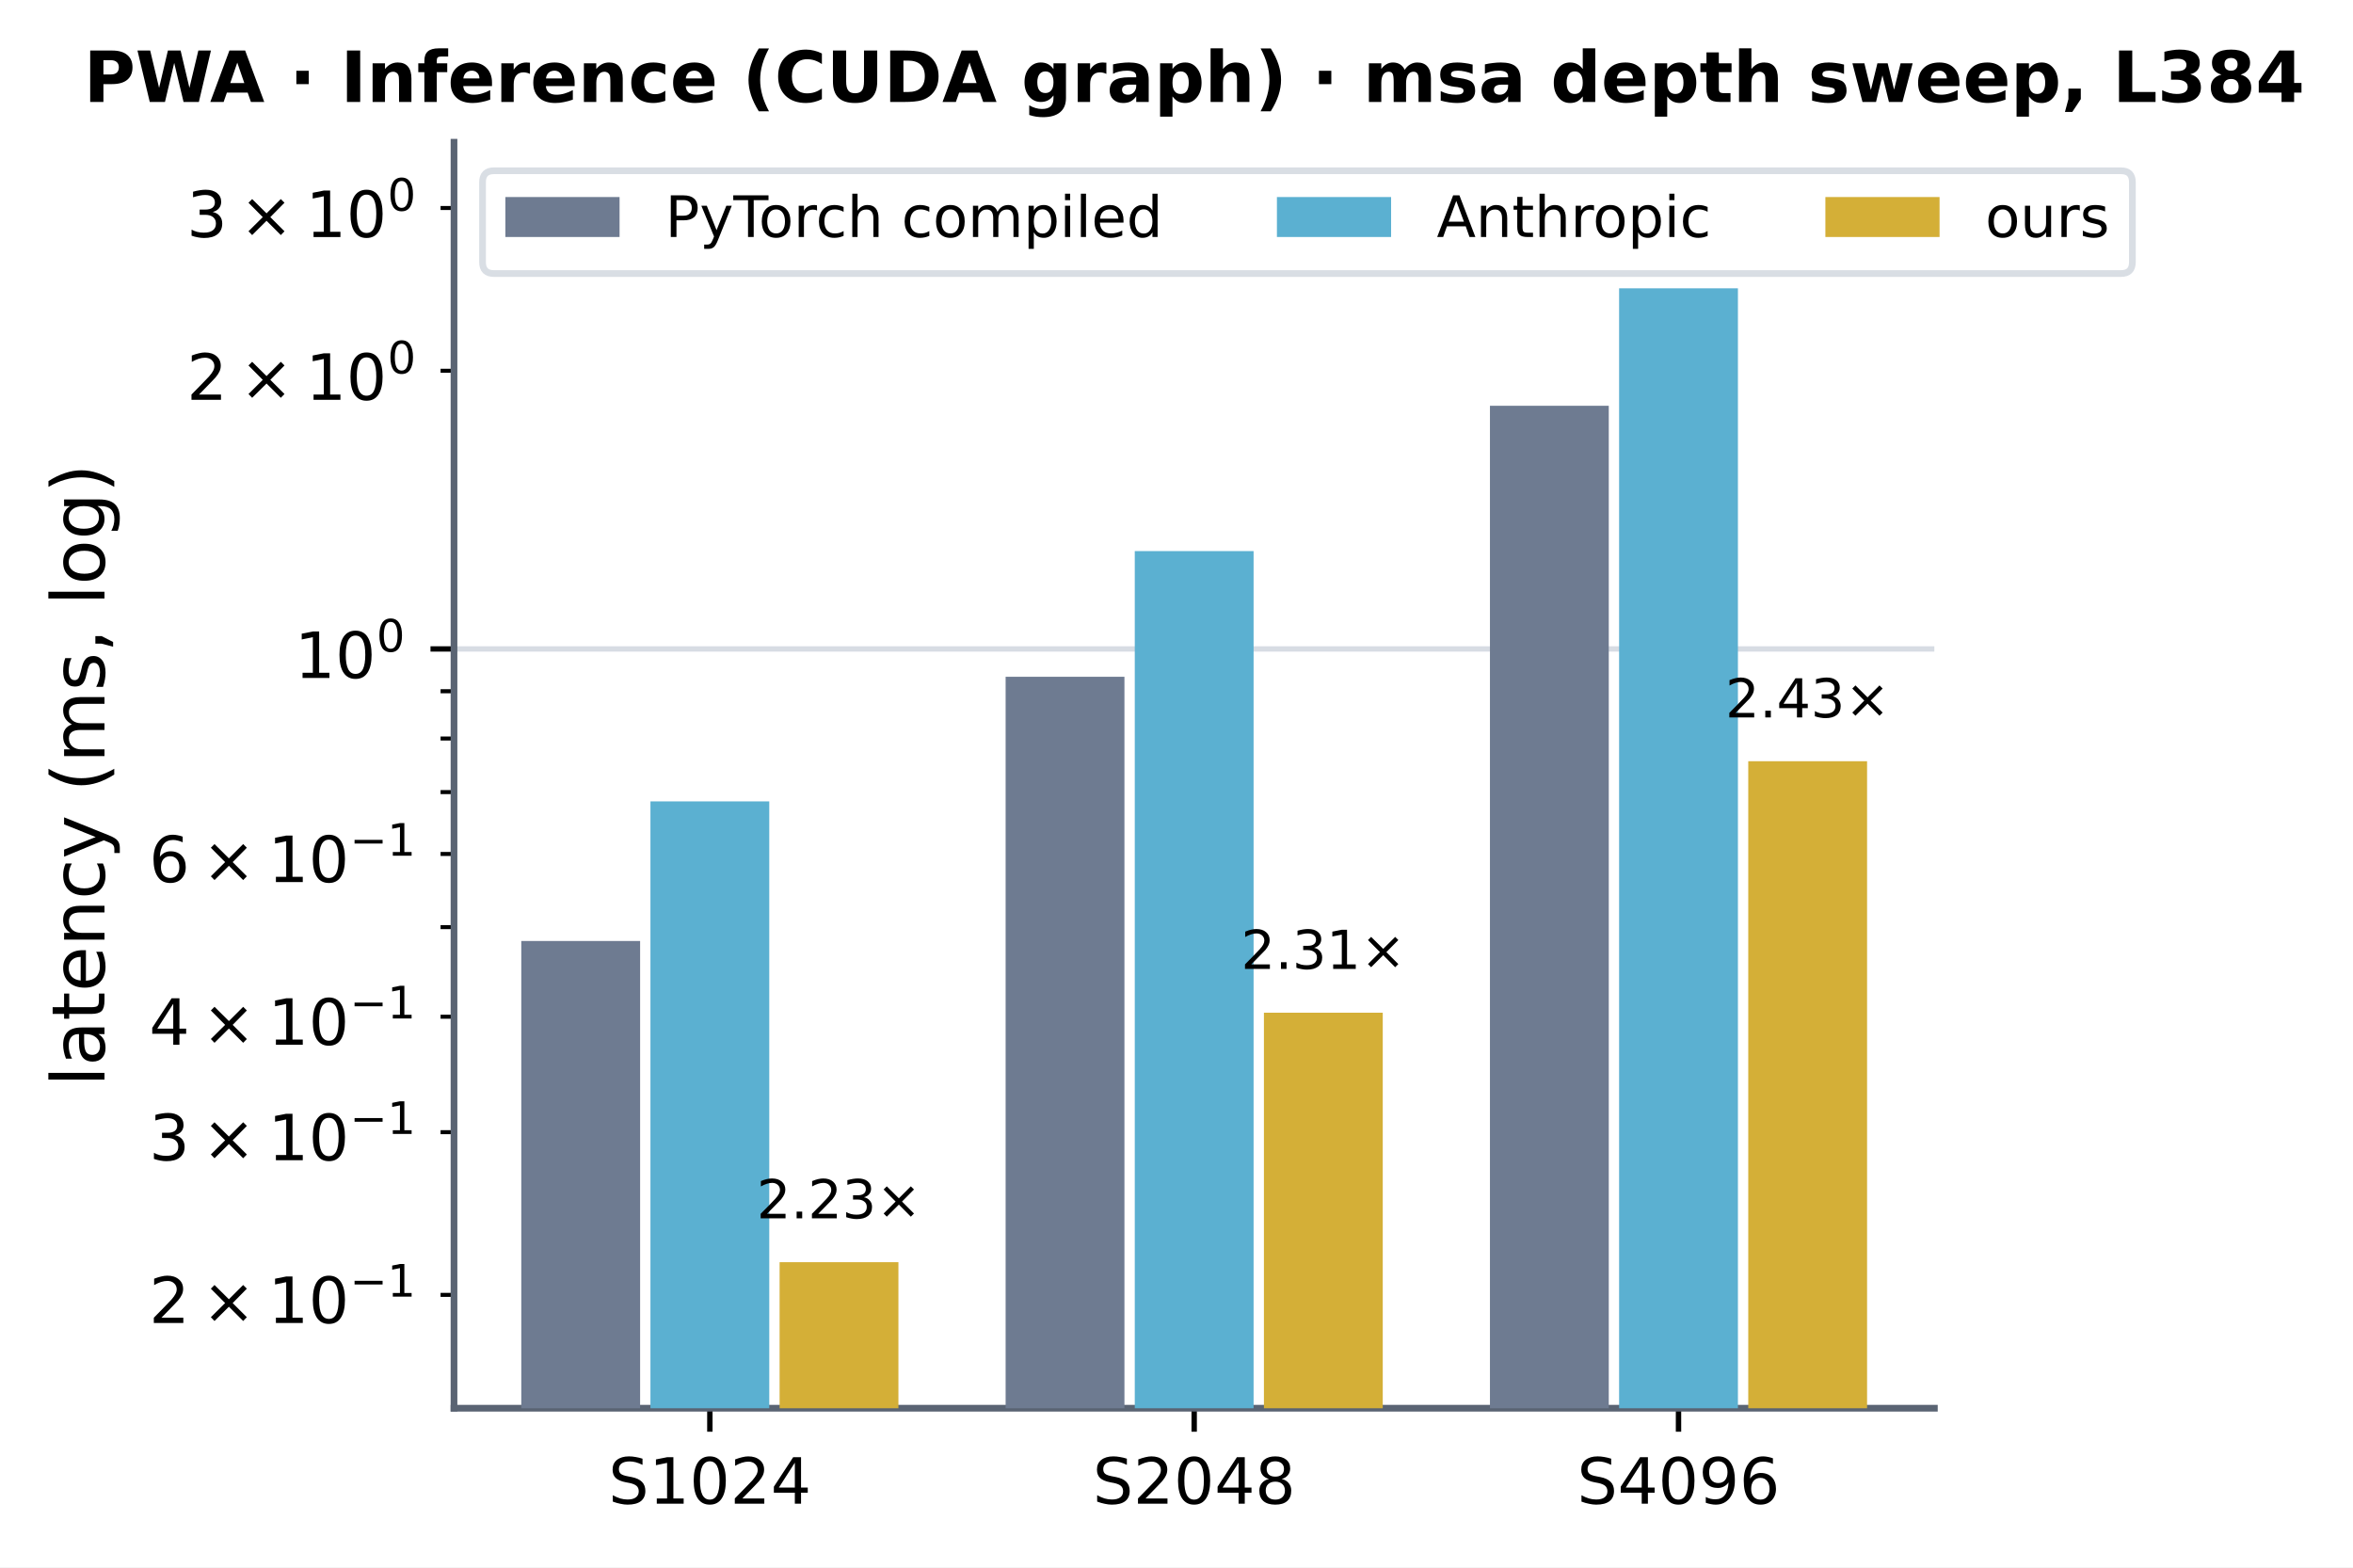
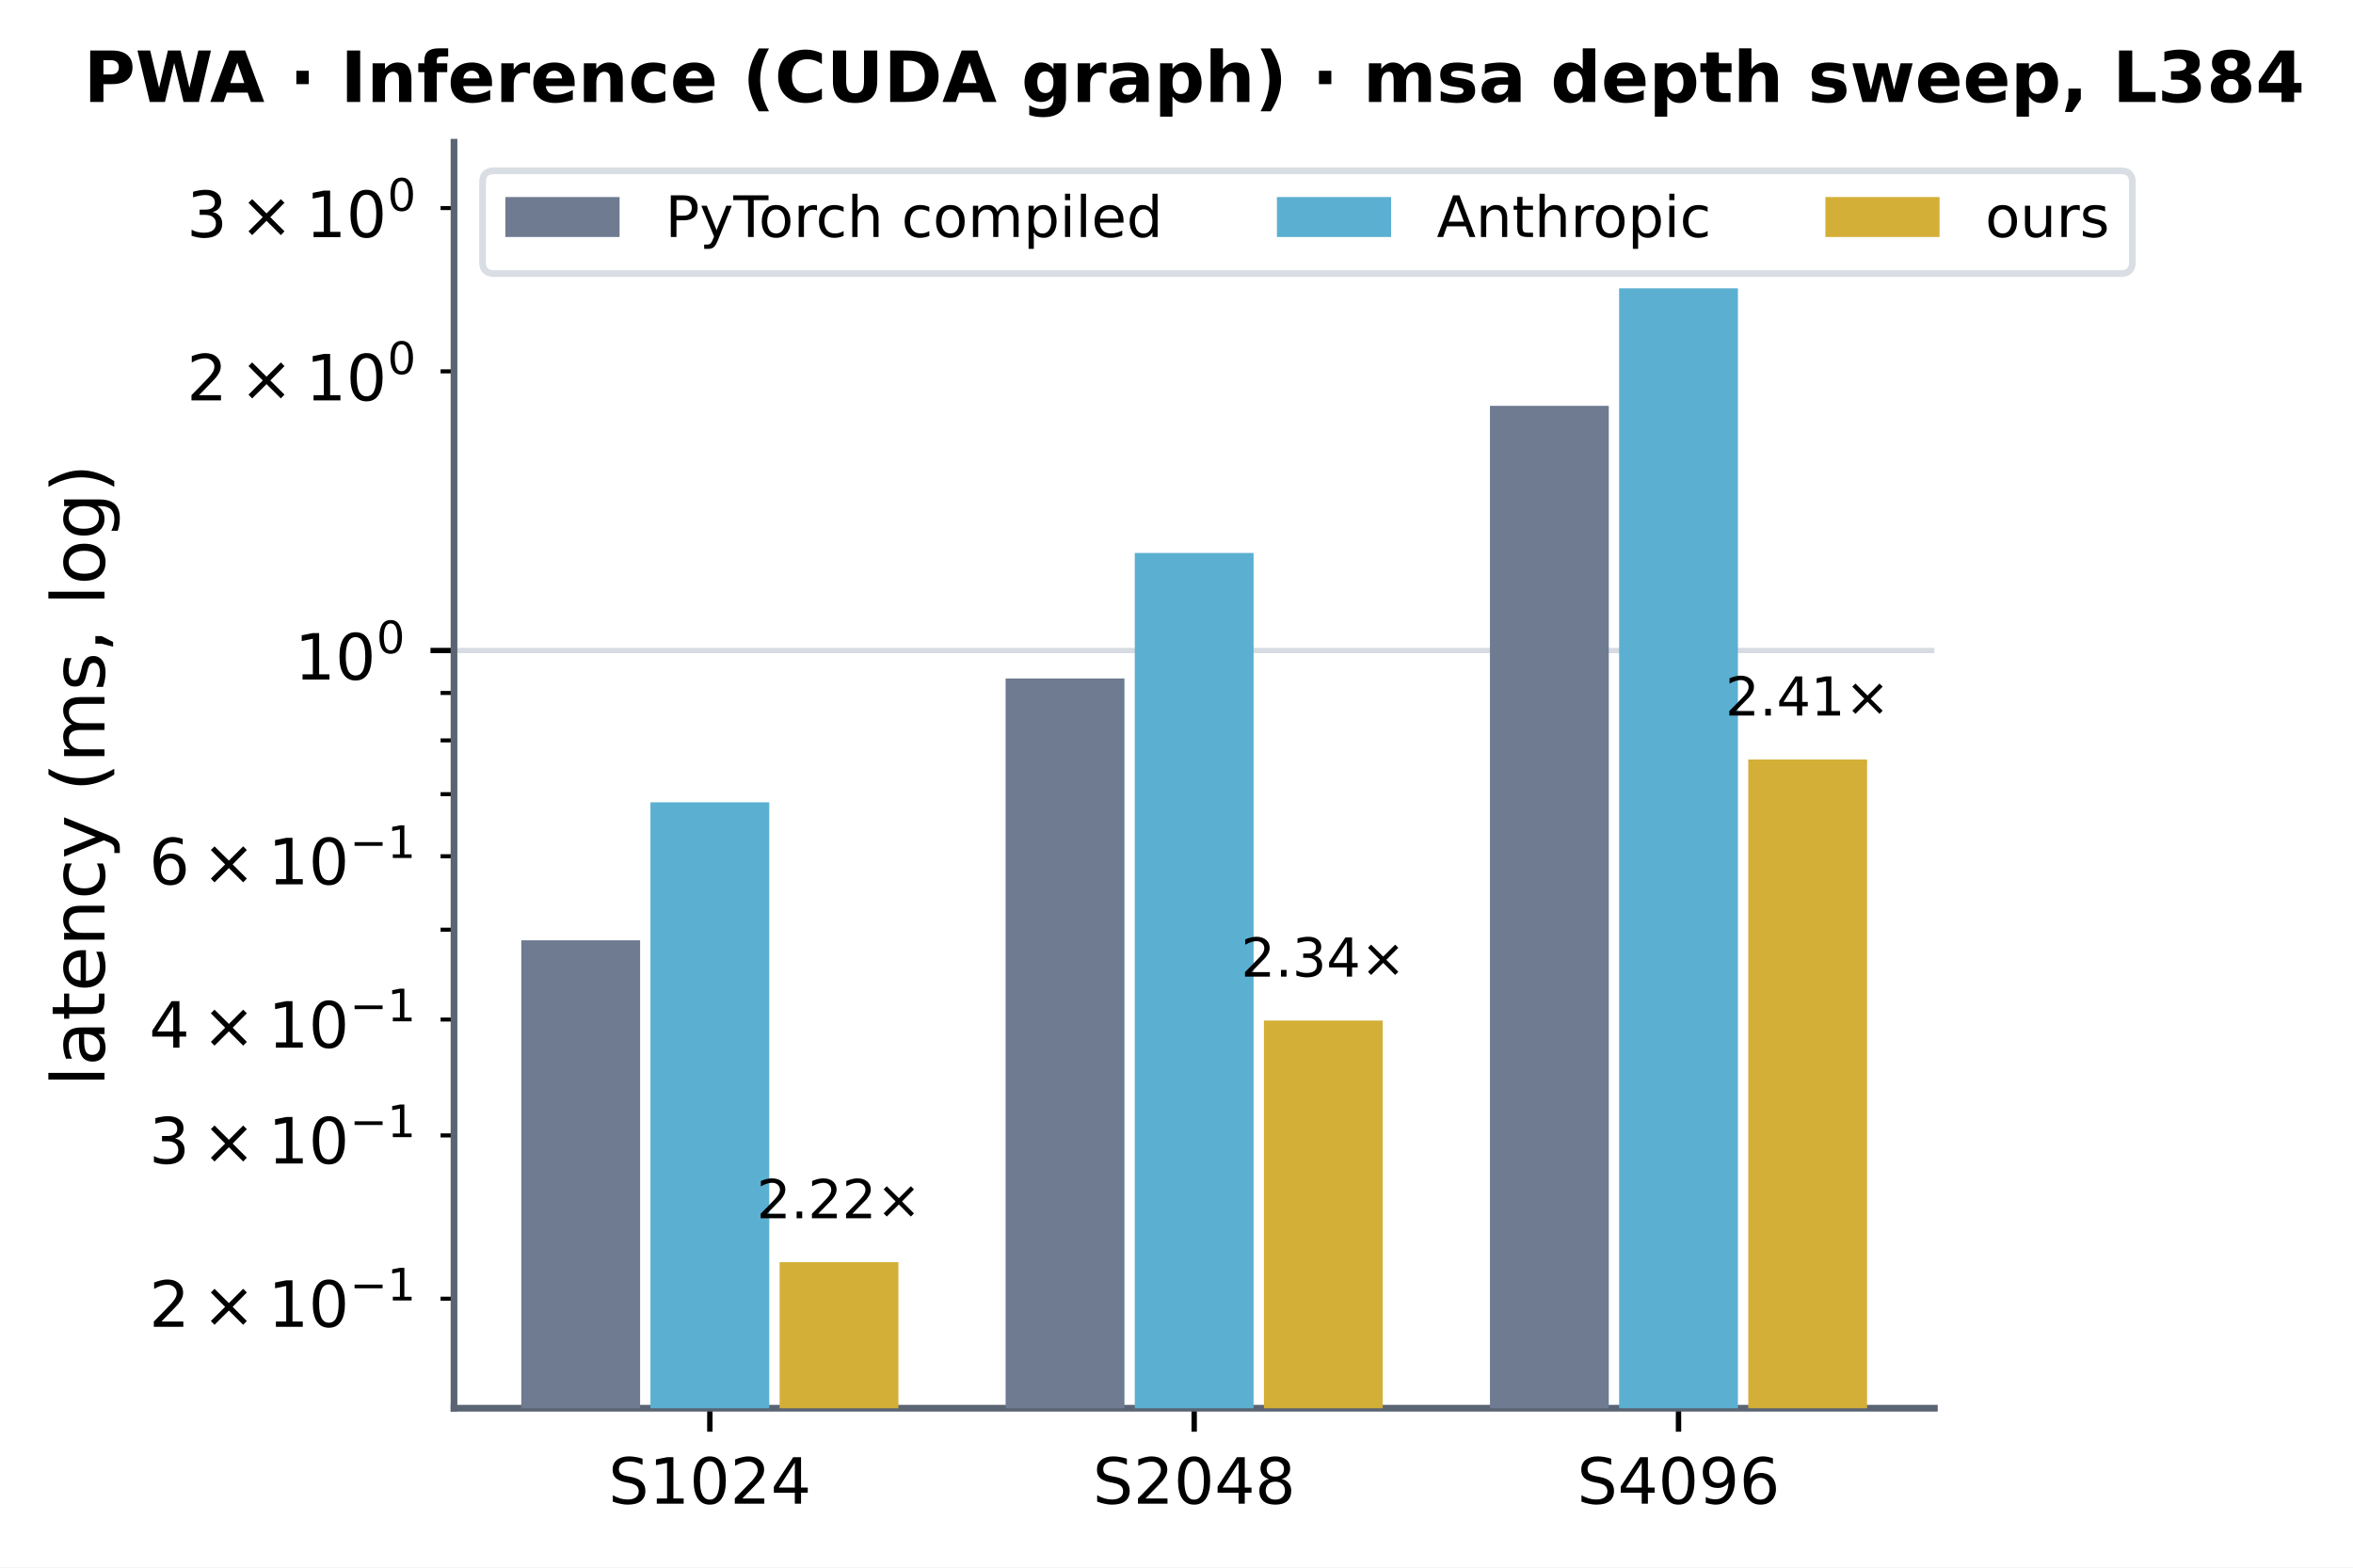
<svg xmlns="http://www.w3.org/2000/svg" xmlns:xlink="http://www.w3.org/1999/xlink" width="350.336pt" height="233.374pt" viewBox="0 0 350.336 233.374" version="1.1">
  <defs>
    <style type="text/css">*{stroke-linejoin: round; stroke-linecap: butt}</style>
  </defs>
  <g id="figure_1">
    <g id="patch_1">
      <path d="M 0 233.374  L 350.336 233.374  L 350.336 0  L 0 0  z " style="fill: #ffffff" />
    </g>
    <g id="axes_1">
      <g id="patch_2">
        <path d="M 67.596 209.674  L 288.006 209.674  L 288.006 21.178  L 67.596 21.178  z " style="fill: #ffffff" />
      </g>
      <g id="matplotlib.axis_1">
        <g id="xtick_1">
          <g id="line2d_1">
            <defs>
-               <path id="me239a6bd8e" d="M 0 0  L 0 3.5  " style="stroke: #000000; stroke-width: 0.8" />
+               <path id="m7a98d1807c" d="M 0 0  L 0 3.5  " style="stroke: #000000; stroke-width: 0.8" />
            </defs>
            <g>
-               <use xlink:href="#me239a6bd8e" x="105.69" y="209.674" style="stroke: #000000; stroke-width: 0.8" />
+               <use xlink:href="#m7a98d1807c" x="105.69" y="209.674" style="stroke: #000000; stroke-width: 0.8" />
            </g>
          </g>
          <g id="text_1">
            <text style="font-size: 9.5px; font-family: 'DejaVu Sans', 'Arial', 'Helvetica', sans-serif; text-anchor: middle" x="105.69" y="223.892" transform="rotate(-0 105.6898 223.8921)">S1024</text>
          </g>
        </g>
        <g id="xtick_2">
          <g id="line2d_2">
            <g>
-               <use xlink:href="#me239a6bd8e" x="177.801" y="209.674" style="stroke: #000000; stroke-width: 0.8" />
+               <use xlink:href="#m7a98d1807c" x="177.801" y="209.674" style="stroke: #000000; stroke-width: 0.8" />
            </g>
          </g>
          <g id="text_2">
            <text style="font-size: 9.5px; font-family: 'DejaVu Sans', 'Arial', 'Helvetica', sans-serif; text-anchor: middle" x="177.801" y="223.892" transform="rotate(-0 177.8009 223.8921)">S2048</text>
          </g>
        </g>
        <g id="xtick_3">
          <g id="line2d_3">
            <g>
-               <use xlink:href="#me239a6bd8e" x="249.912" y="209.674" style="stroke: #000000; stroke-width: 0.8" />
+               <use xlink:href="#m7a98d1807c" x="249.912" y="209.674" style="stroke: #000000; stroke-width: 0.8" />
            </g>
          </g>
          <g id="text_3">
            <text style="font-size: 9.5px; font-family: 'DejaVu Sans', 'Arial', 'Helvetica', sans-serif; text-anchor: middle" x="249.912" y="223.892" transform="rotate(-0 249.912 223.8921)">S4096</text>
          </g>
        </g>
      </g>
      <g id="matplotlib.axis_2">
        <g id="ytick_1">
          <g id="line2d_4">
-             <path d="M 67.596 96.623  L 288.006 96.623  " clip-path="url(#p5f04ed349a)" style="fill: none; stroke: #d7dce3; stroke-width: 0.8; stroke-linecap: square" />
+             <path d="M 67.596 96.857  L 288.006 96.857  " clip-path="url(#pc6cd92fddd)" style="fill: none; stroke: #d7dce3; stroke-width: 0.8; stroke-linecap: square" />
          </g>
          <g id="line2d_5">
            <defs>
-               <path id="mefe7438e33" d="M 0 0  L -3.5 0  " style="stroke: #000000; stroke-width: 0.8" />
+               <path id="m8d195cfb07" d="M 0 0  L -3.5 0  " style="stroke: #000000; stroke-width: 0.8" />
            </defs>
            <g>
-               <use xlink:href="#mefe7438e33" x="67.596" y="96.623" style="stroke: #000000; stroke-width: 0.8" />
+               <use xlink:href="#m8d195cfb07" x="67.596" y="96.857" style="stroke: #000000; stroke-width: 0.8" />
            </g>
          </g>
          <g id="text_4">
-             <g transform="translate(43.87586 101.0877)">
+             <g transform="translate(43.87586 101.3222)">
              <text>
                <tspan x="0" y="-0.144" style="font-size: 9.5px; font-family: 'DejaVu Sans'">1</tspan>
                <tspan x="6.044" y="-0.144" style="font-size: 9.5px; font-family: 'DejaVu Sans'">0</tspan>
                <tspan x="12.179" y="-4.067" style="font-size: 6.65px; font-family: 'DejaVu Sans'">0</tspan>
              </text>
            </g>
          </g>
        </g>
        <g id="ytick_2">
          <g id="line2d_6">
            <defs>
-               <path id="m18fee569e6" d="M 0 0  L -2 0  " style="stroke: #000000; stroke-width: 0.6" />
+               <path id="m95f6b7a5e4" d="M 0 0  L -2 0  " style="stroke: #000000; stroke-width: 0.6" />
            </defs>
            <g>
-               <use xlink:href="#m18fee569e6" x="67.596" y="192.8" style="stroke: #000000; stroke-width: 0.6" />
+               <use xlink:href="#m95f6b7a5e4" x="67.596" y="193.367" style="stroke: #000000; stroke-width: 0.6" />
            </g>
          </g>
          <g id="text_5">
-             <g transform="translate(22.20086 197.2174)">
+             <g transform="translate(22.20086 197.7844)">
              <text>
                <tspan x="0" y="-0.231" style="font-size: 9.5px; font-family: 'DejaVu Sans'">2</tspan>
                <tspan x="7.895" y="-0.231" style="font-size: 9.5px; font-family: 'DejaVu Sans'">×</tspan>
                <tspan x="17.706" y="-0.231" style="font-size: 9.5px; font-family: 'DejaVu Sans'">1</tspan>
                <tspan x="23.75" y="-0.231" style="font-size: 9.5px; font-family: 'DejaVu Sans'">0</tspan>
                <tspan x="29.885" y="-4.155" style="font-size: 6.65px; font-family: 'DejaVu Sans'">−</tspan>
                <tspan x="35.457" y="-4.155" style="font-size: 6.65px; font-family: 'DejaVu Sans'">1</tspan>
              </text>
            </g>
          </g>
        </g>
        <g id="ytick_3">
          <g id="line2d_7">
            <g>
-               <use xlink:href="#m18fee569e6" x="67.596" y="168.57" style="stroke: #000000; stroke-width: 0.6" />
+               <use xlink:href="#m95f6b7a5e4" x="67.596" y="169.053" style="stroke: #000000; stroke-width: 0.6" />
            </g>
          </g>
          <g id="text_6">
-             <g transform="translate(22.20086 172.9875)">
+             <g transform="translate(22.20086 173.4707)">
              <text>
                <tspan x="0" y="-0.231" style="font-size: 9.5px; font-family: 'DejaVu Sans'">3</tspan>
                <tspan x="7.895" y="-0.231" style="font-size: 9.5px; font-family: 'DejaVu Sans'">×</tspan>
                <tspan x="17.706" y="-0.231" style="font-size: 9.5px; font-family: 'DejaVu Sans'">1</tspan>
                <tspan x="23.75" y="-0.231" style="font-size: 9.5px; font-family: 'DejaVu Sans'">0</tspan>
                <tspan x="29.885" y="-4.155" style="font-size: 6.65px; font-family: 'DejaVu Sans'">−</tspan>
                <tspan x="35.457" y="-4.155" style="font-size: 6.65px; font-family: 'DejaVu Sans'">1</tspan>
              </text>
            </g>
          </g>
        </g>
        <g id="ytick_4">
          <g id="line2d_8">
            <g>
-               <use xlink:href="#m18fee569e6" x="67.596" y="151.379" style="stroke: #000000; stroke-width: 0.6" />
+               <use xlink:href="#m95f6b7a5e4" x="67.596" y="151.802" style="stroke: #000000; stroke-width: 0.6" />
            </g>
          </g>
          <g id="text_7">
-             <g transform="translate(22.20086 155.7961)">
+             <g transform="translate(22.20086 156.2199)">
              <text>
                <tspan x="0" y="-0.231" style="font-size: 9.5px; font-family: 'DejaVu Sans'">4</tspan>
                <tspan x="7.895" y="-0.231" style="font-size: 9.5px; font-family: 'DejaVu Sans'">×</tspan>
                <tspan x="17.706" y="-0.231" style="font-size: 9.5px; font-family: 'DejaVu Sans'">1</tspan>
                <tspan x="23.75" y="-0.231" style="font-size: 9.5px; font-family: 'DejaVu Sans'">0</tspan>
                <tspan x="29.885" y="-4.155" style="font-size: 6.65px; font-family: 'DejaVu Sans'">−</tspan>
                <tspan x="35.457" y="-4.155" style="font-size: 6.65px; font-family: 'DejaVu Sans'">1</tspan>
              </text>
            </g>
          </g>
        </g>
        <g id="ytick_5">
          <g id="line2d_9">
            <g>
-               <use xlink:href="#m18fee569e6" x="67.596" y="138.044" style="stroke: #000000; stroke-width: 0.6" />
+               <use xlink:href="#m95f6b7a5e4" x="67.596" y="138.422" style="stroke: #000000; stroke-width: 0.6" />
            </g>
          </g>
        </g>
        <g id="ytick_6">
          <g id="line2d_10">
            <g>
-               <use xlink:href="#m18fee569e6" x="67.596" y="127.149" style="stroke: #000000; stroke-width: 0.6" />
+               <use xlink:href="#m95f6b7a5e4" x="67.596" y="127.489" style="stroke: #000000; stroke-width: 0.6" />
            </g>
          </g>
          <g id="text_8">
-             <g transform="translate(22.20086 131.5663)">
+             <g transform="translate(22.20086 131.9063)">
              <text>
                <tspan x="0" y="-0.231" style="font-size: 9.5px; font-family: 'DejaVu Sans'">6</tspan>
                <tspan x="7.895" y="-0.231" style="font-size: 9.5px; font-family: 'DejaVu Sans'">×</tspan>
                <tspan x="17.706" y="-0.231" style="font-size: 9.5px; font-family: 'DejaVu Sans'">1</tspan>
                <tspan x="23.75" y="-0.231" style="font-size: 9.5px; font-family: 'DejaVu Sans'">0</tspan>
                <tspan x="29.885" y="-4.155" style="font-size: 6.65px; font-family: 'DejaVu Sans'">−</tspan>
                <tspan x="35.457" y="-4.155" style="font-size: 6.65px; font-family: 'DejaVu Sans'">1</tspan>
              </text>
            </g>
          </g>
        </g>
        <g id="ytick_7">
          <g id="line2d_11">
            <g>
-               <use xlink:href="#m18fee569e6" x="67.596" y="117.937" style="stroke: #000000; stroke-width: 0.6" />
+               <use xlink:href="#m95f6b7a5e4" x="67.596" y="118.245" style="stroke: #000000; stroke-width: 0.6" />
            </g>
          </g>
        </g>
        <g id="ytick_8">
          <g id="line2d_12">
            <g>
-               <use xlink:href="#m18fee569e6" x="67.596" y="109.957" style="stroke: #000000; stroke-width: 0.6" />
+               <use xlink:href="#m95f6b7a5e4" x="67.596" y="110.238" style="stroke: #000000; stroke-width: 0.6" />
            </g>
          </g>
        </g>
        <g id="ytick_9">
          <g id="line2d_13">
            <g>
-               <use xlink:href="#m18fee569e6" x="67.596" y="102.919" style="stroke: #000000; stroke-width: 0.6" />
+               <use xlink:href="#m95f6b7a5e4" x="67.596" y="103.175" style="stroke: #000000; stroke-width: 0.6" />
            </g>
          </g>
        </g>
        <g id="ytick_10">
          <g id="line2d_14">
            <g>
-               <use xlink:href="#m18fee569e6" x="67.596" y="55.201" style="stroke: #000000; stroke-width: 0.6" />
+               <use xlink:href="#m95f6b7a5e4" x="67.596" y="55.293" style="stroke: #000000; stroke-width: 0.6" />
            </g>
          </g>
          <g id="text_9">
-             <g transform="translate(27.80586 59.66645)">
+             <g transform="translate(27.80586 59.7577)">
              <text>
                <tspan x="0" y="-0.144" style="font-size: 9.5px; font-family: 'DejaVu Sans'">2</tspan>
                <tspan x="7.895" y="-0.144" style="font-size: 9.5px; font-family: 'DejaVu Sans'">×</tspan>
                <tspan x="17.706" y="-0.144" style="font-size: 9.5px; font-family: 'DejaVu Sans'">1</tspan>
                <tspan x="23.75" y="-0.144" style="font-size: 9.5px; font-family: 'DejaVu Sans'">0</tspan>
                <tspan x="29.885" y="-4.067" style="font-size: 6.65px; font-family: 'DejaVu Sans'">0</tspan>
              </text>
            </g>
          </g>
        </g>
        <g id="ytick_11">
          <g id="line2d_15">
            <g>
-               <use xlink:href="#m18fee569e6" x="67.596" y="30.972" style="stroke: #000000; stroke-width: 0.6" />
+               <use xlink:href="#m95f6b7a5e4" x="67.596" y="30.979" style="stroke: #000000; stroke-width: 0.6" />
            </g>
          </g>
          <g id="text_10">
-             <g transform="translate(27.80586 35.43657)">
+             <g transform="translate(27.80586 35.44404)">
              <text>
                <tspan x="0" y="-0.144" style="font-size: 9.5px; font-family: 'DejaVu Sans'">3</tspan>
                <tspan x="7.895" y="-0.144" style="font-size: 9.5px; font-family: 'DejaVu Sans'">×</tspan>
                <tspan x="17.706" y="-0.144" style="font-size: 9.5px; font-family: 'DejaVu Sans'">1</tspan>
                <tspan x="23.75" y="-0.144" style="font-size: 9.5px; font-family: 'DejaVu Sans'">0</tspan>
                <tspan x="29.885" y="-4.067" style="font-size: 6.65px; font-family: 'DejaVu Sans'">0</tspan>
              </text>
            </g>
          </g>
        </g>
        <g id="text_11">
          <text style="font-size: 11px; font-family: 'DejaVu Sans', 'Arial', 'Helvetica', sans-serif; text-anchor: middle" x="15.558" y="115.426" transform="rotate(-90 15.55828 115.4264)">latency (ms, log)</text>
        </g>
      </g>
      <g id="patch_3">
        <path d="M 67.596 209.674  L 67.596 21.178  " style="fill: none; stroke: #5a6473; stroke-linejoin: miter; stroke-linecap: square" />
      </g>
      <g id="patch_4">
        <path d="M 67.596 209.674  L 288.006 209.674  " style="fill: none; stroke: #5a6473; stroke-linejoin: miter; stroke-linecap: square" />
      </g>
      <g id="patch_5">
-         <path d="M 77.614 137695.066  L 95.306 137695.066  L 95.306 140.111  L 77.614 140.111  z " clip-path="url(#p5f04ed349a)" style="fill: #6e7b91" />
+         <path d="M 77.614 138171.049  L 95.306 138171.049  L 95.306 140.001  L 77.614 140.001  z " clip-path="url(#pc6cd92fddd)" style="fill: #6e7b91" />
      </g>
      <g id="patch_6">
-         <path d="M 149.726 137695.066  L 167.417 137695.066  L 167.417 100.767  L 149.726 100.767  z " clip-path="url(#p5f04ed349a)" style="fill: #6e7b91" />
+         <path d="M 149.726 138171.049  L 167.417 138171.049  L 167.417 101.016  L 149.726 101.016  z " clip-path="url(#pc6cd92fddd)" style="fill: #6e7b91" />
      </g>
      <g id="patch_7">
-         <path d="M 221.837 137695.066  L 239.528 137695.066  L 239.528 60.412  L 221.837 60.412  z " clip-path="url(#p5f04ed349a)" style="fill: #6e7b91" />
+         <path d="M 221.837 138171.049  L 239.528 138171.049  L 239.528 60.423  L 221.837 60.423  z " clip-path="url(#pc6cd92fddd)" style="fill: #6e7b91" />
      </g>
      <g id="patch_8">
-         <path d="M 96.844 137695.066  L 114.535 137695.066  L 114.535 119.319  L 96.844 119.319  z " clip-path="url(#p5f04ed349a)" style="fill: #5bb0d1" />
+         <path d="M 96.844 138171.049  L 114.535 138171.049  L 114.535 119.457  L 96.844 119.457  z " clip-path="url(#pc6cd92fddd)" style="fill: #5bb0d1" />
      </g>
      <g id="patch_9">
-         <path d="M 168.955 137695.066  L 186.646 137695.066  L 186.646 82.058  L 168.955 82.058  z " clip-path="url(#p5f04ed349a)" style="fill: #5bb0d1" />
+         <path d="M 168.955 138171.049  L 186.646 138171.049  L 186.646 82.336  L 168.955 82.336  z " clip-path="url(#pc6cd92fddd)" style="fill: #5bb0d1" />
      </g>
      <g id="patch_10">
-         <path d="M 241.066 137695.066  L 258.758 137695.066  L 258.758 42.928  L 241.066 42.928  z " clip-path="url(#p5f04ed349a)" style="fill: #5bb0d1" />
+         <path d="M 241.066 138171.049  L 258.758 138171.049  L 258.758 42.928  L 241.066 42.928  z " clip-path="url(#pc6cd92fddd)" style="fill: #5bb0d1" />
      </g>
      <g id="patch_11">
-         <path d="M 116.074 137695.066  L 133.765 137695.066  L 133.765 187.925  L 116.074 187.925  z " clip-path="url(#p5f04ed349a)" style="fill: #d4af37" />
+         <path d="M 116.074 138171.049  L 133.765 138171.049  L 133.765 187.925  L 116.074 187.925  z " clip-path="url(#pc6cd92fddd)" style="fill: #d4af37" />
      </g>
      <g id="patch_12">
-         <path d="M 188.185 137695.066  L 205.876 137695.066  L 205.876 150.784  L 188.185 150.784  z " clip-path="url(#p5f04ed349a)" style="fill: #d4af37" />
+         <path d="M 188.185 138171.049  L 205.876 138171.049  L 205.876 151.953  L 188.185 151.953  z " clip-path="url(#pc6cd92fddd)" style="fill: #d4af37" />
      </g>
      <g id="patch_13">
-         <path d="M 260.296 137695.066  L 277.987 137695.066  L 277.987 113.338  L 260.296 113.338  z " clip-path="url(#p5f04ed349a)" style="fill: #d4af37" />
+         <path d="M 260.296 138171.049  L 277.987 138171.049  L 277.987 113.078  L 260.296 113.078  z " clip-path="url(#pc6cd92fddd)" style="fill: #d4af37" />
      </g>
      <g id="text_12">
        <text style="font-weight: 700; font-size: 10.5px; font-family: 'DejaVu Sans', 'Arial', 'Helvetica', sans-serif; text-anchor: middle" x="177.801" y="15.178" transform="rotate(-0 177.8009 15.17836)">PWA · Inference (CUDA graph) · msa depth sweep, L384</text>
      </g>
      <g id="text_13">
-         <text style="font-size: 8px; font-family: 'DejaVu Sans', 'Arial', 'Helvetica', sans-serif; text-anchor: middle" x="124.919" y="181.404" transform="rotate(-0 124.9194 181.4039)">2.23×</text>
+         <text style="font-size: 8px; font-family: 'DejaVu Sans', 'Arial', 'Helvetica', sans-serif; text-anchor: middle" x="124.919" y="181.388" transform="rotate(-0 124.9194 181.388)">2.22×</text>
      </g>
      <g id="text_14">
-         <text style="font-size: 8px; font-family: 'DejaVu Sans', 'Arial', 'Helvetica', sans-serif; text-anchor: middle" x="197.03" y="144.263" transform="rotate(-0 197.0305 144.2631)">2.31×</text>
+         <text style="font-size: 8px; font-family: 'DejaVu Sans', 'Arial', 'Helvetica', sans-serif; text-anchor: middle" x="197.03" y="145.416" transform="rotate(-0 197.0305 145.4157)">2.34×</text>
      </g>
      <g id="text_15">
-         <text style="font-size: 8px; font-family: 'DejaVu Sans', 'Arial', 'Helvetica', sans-serif; text-anchor: middle" x="269.142" y="106.817" transform="rotate(-0 269.1416 106.817)">2.43×</text>
+         <text style="font-size: 8px; font-family: 'DejaVu Sans', 'Arial', 'Helvetica', sans-serif; text-anchor: middle" x="269.142" y="106.541" transform="rotate(-0 269.1416 106.5407)">2.41×</text>
      </g>
      <g id="legend_1">
        <g id="patch_14">
          <path d="M 73.546 40.729  L 315.789 40.729  Q 317.489 40.729 317.489 39.029  L 317.489 27.128  Q 317.489 25.428 315.789 25.428  L 73.546 25.428  Q 71.846 25.428 71.846 27.128  L 71.846 39.029  Q 71.846 40.729 73.546 40.729  z " style="fill: #ffffff; opacity: 0.95; stroke: #d7dce3; stroke-linejoin: miter" />
        </g>
        <g id="patch_15">
          <path d="M 75.246 35.287  L 92.246 35.287  L 92.246 29.337  L 75.246 29.337  z " style="fill: #6e7b91" />
        </g>
        <g id="text_16">
          <text style="font-size: 8.5px; font-family: 'DejaVu Sans', 'Arial', 'Helvetica', sans-serif; text-anchor: start" x="99.046" y="35.287" transform="rotate(-0 99.04586 35.28703)">PyTorch compiled</text>
        </g>
        <g id="patch_16">
          <path d="M 190.119 35.287  L 207.119 35.287  L 207.119 29.337  L 190.119 29.337  z " style="fill: #5bb0d1" />
        </g>
        <g id="text_17">
          <text style="font-size: 8.5px; font-family: 'DejaVu Sans', 'Arial', 'Helvetica', sans-serif; text-anchor: start" x="213.919" y="35.287" transform="rotate(-0 213.9194 35.28703)">Anthropic</text>
        </g>
        <g id="patch_17">
          <path d="M 271.779 35.287  L 288.779 35.287  L 288.779 29.337  L 271.779 29.337  z " style="fill: #d4af37" />
        </g>
        <g id="text_18">
          <text style="font-size: 8.5px; font-family: 'DejaVu Sans', 'Arial', 'Helvetica', sans-serif; text-anchor: start" x="295.579" y="35.287" transform="rotate(-0 295.5791 35.28703)">ours</text>
        </g>
      </g>
    </g>
  </g>
  <defs>
-     <clipPath id="p5f04ed349a">
+     <clipPath id="pc6cd92fddd">
      <rect x="67.596" y="21.178" width="220.41" height="188.496" />
    </clipPath>
  </defs>
</svg>
